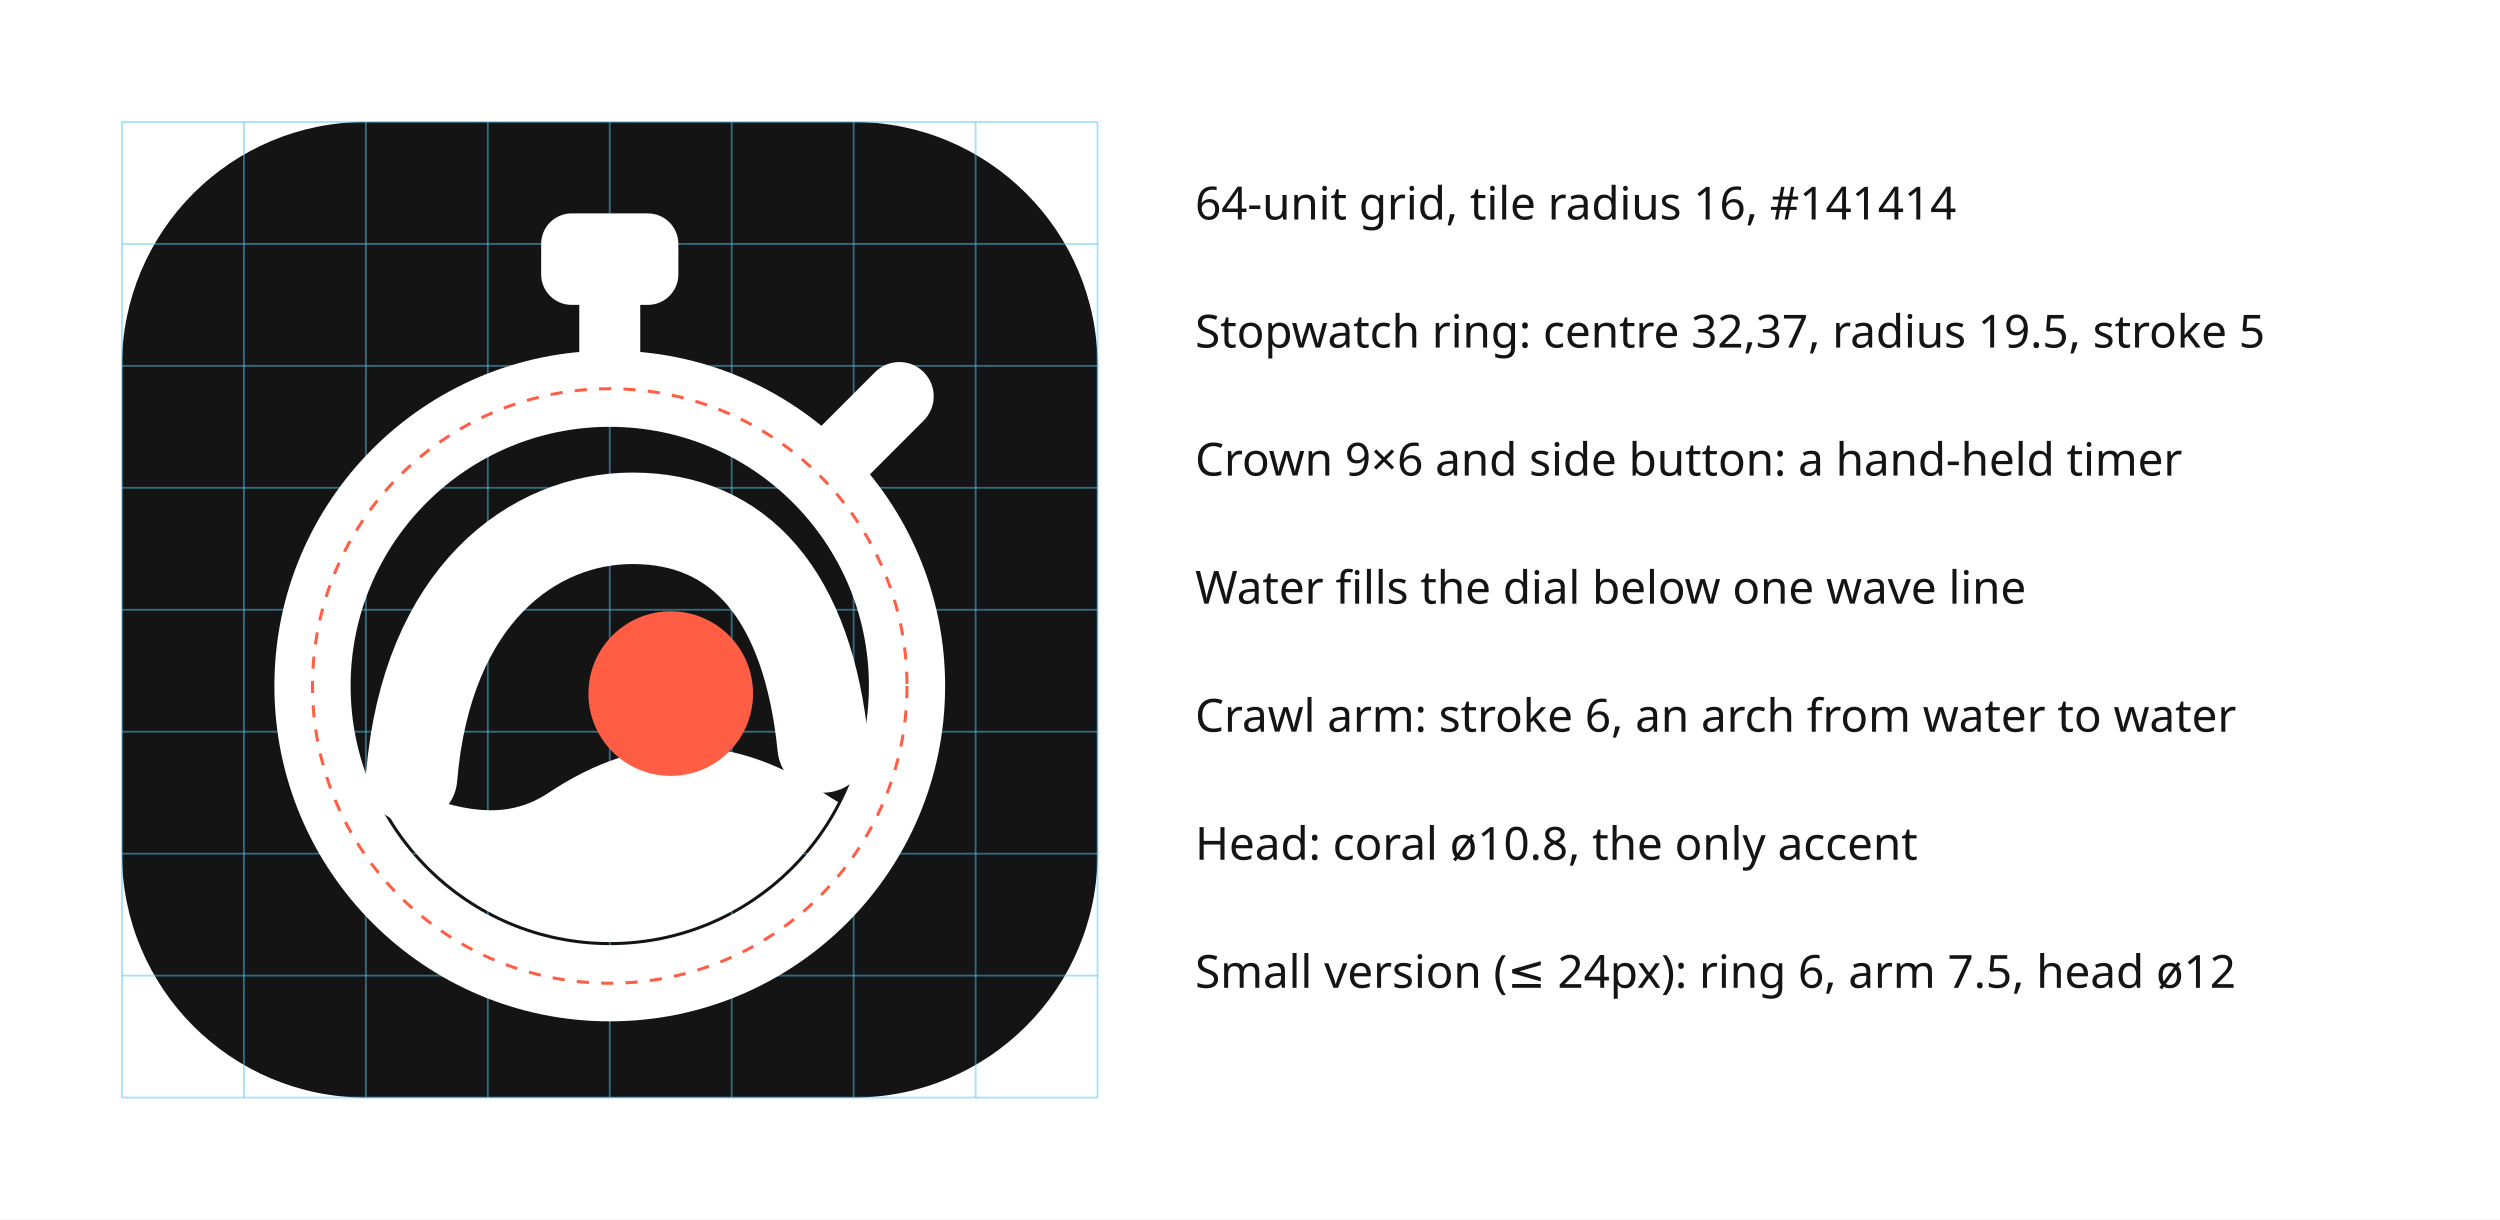
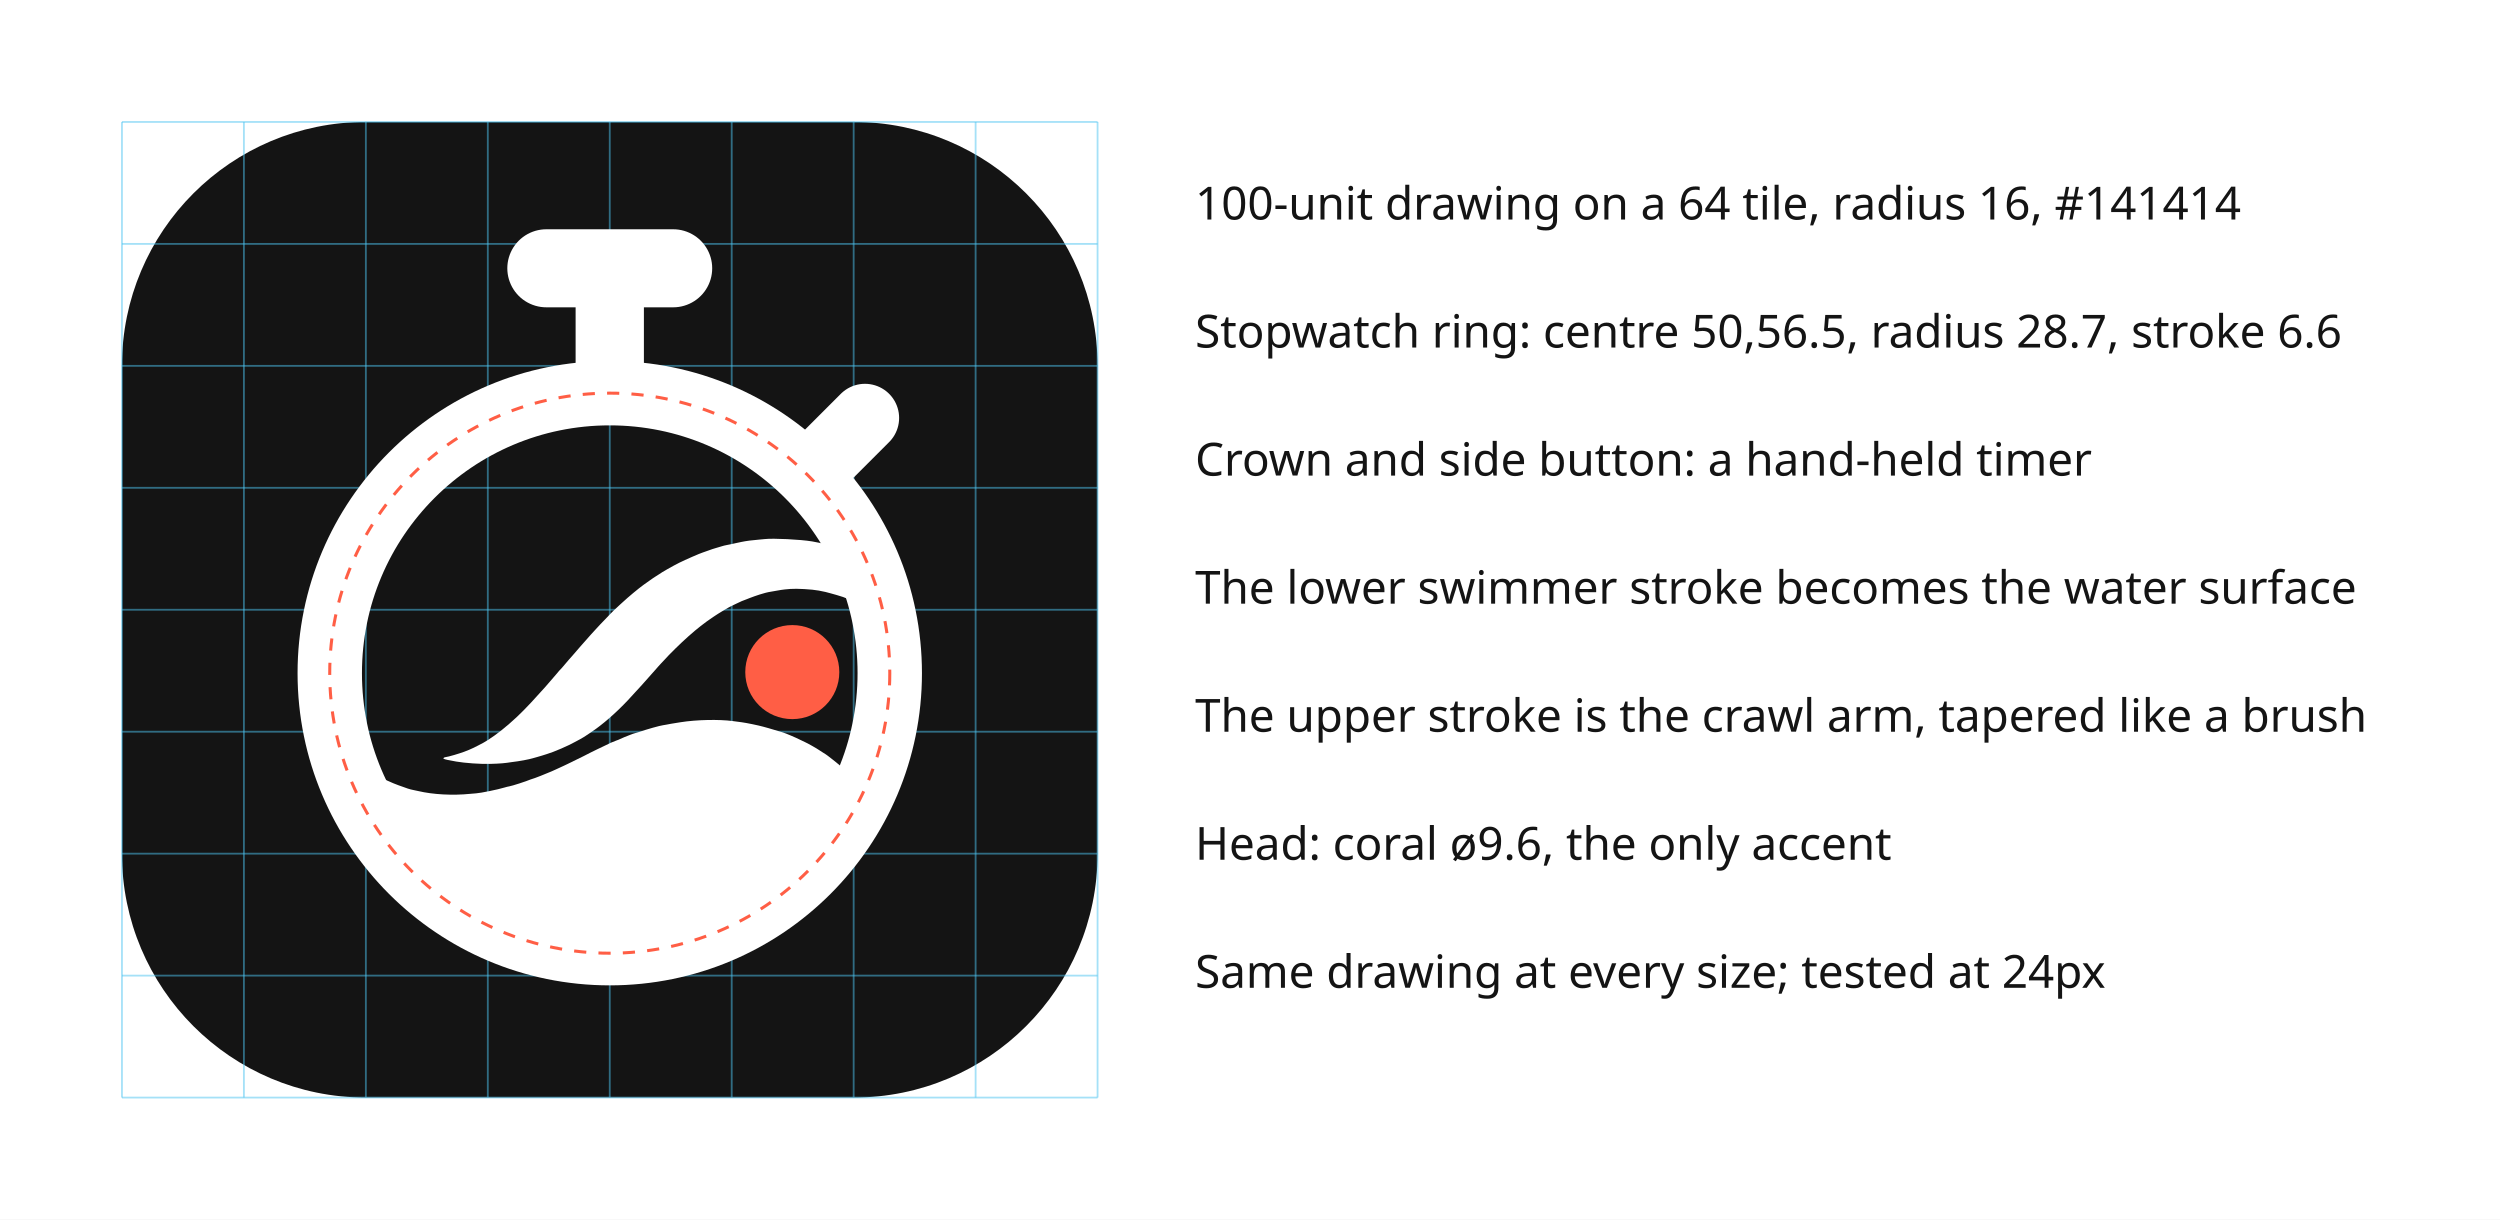
<svg xmlns="http://www.w3.org/2000/svg" viewBox="0 0 820 400" width="820" height="400" role="img" aria-label="Swimcro symbol construction">
  <rect width="820" height="400" fill="#FFFFFF" />
  <rect x="40" y="40" width="320" height="320" rx="80" fill="#141414" />
  <line x1="40" y1="40" x2="40" y2="360" stroke="#4CC3F0" stroke-width="0.6" opacity="0.5" />
  <line x1="40" y1="40" x2="360" y2="40" stroke="#4CC3F0" stroke-width="0.6" opacity="0.5" />
  <line x1="80" y1="40" x2="80" y2="360" stroke="#4CC3F0" stroke-width="0.6" opacity="0.5" />
  <line x1="40" y1="80" x2="360" y2="80" stroke="#4CC3F0" stroke-width="0.6" opacity="0.5" />
  <line x1="120" y1="40" x2="120" y2="360" stroke="#4CC3F0" stroke-width="0.6" opacity="0.5" />
  <line x1="40" y1="120" x2="360" y2="120" stroke="#4CC3F0" stroke-width="0.6" opacity="0.5" />
  <line x1="160" y1="40" x2="160" y2="360" stroke="#4CC3F0" stroke-width="0.6" opacity="0.5" />
  <line x1="40" y1="160" x2="360" y2="160" stroke="#4CC3F0" stroke-width="0.6" opacity="0.5" />
  <line x1="200" y1="40" x2="200" y2="360" stroke="#4CC3F0" stroke-width="0.6" opacity="0.5" />
  <line x1="40" y1="200" x2="360" y2="200" stroke="#4CC3F0" stroke-width="0.6" opacity="0.5" />
  <line x1="240" y1="40" x2="240" y2="360" stroke="#4CC3F0" stroke-width="0.6" opacity="0.5" />
  <line x1="40" y1="240" x2="360" y2="240" stroke="#4CC3F0" stroke-width="0.6" opacity="0.5" />
  <line x1="280" y1="40" x2="280" y2="360" stroke="#4CC3F0" stroke-width="0.6" opacity="0.5" />
  <line x1="40" y1="280" x2="360" y2="280" stroke="#4CC3F0" stroke-width="0.6" opacity="0.5" />
  <line x1="320" y1="40" x2="320" y2="360" stroke="#4CC3F0" stroke-width="0.6" opacity="0.5" />
  <line x1="40" y1="320" x2="360" y2="320" stroke="#4CC3F0" stroke-width="0.6" opacity="0.5" />
  <line x1="360" y1="40" x2="360" y2="360" stroke="#4CC3F0" stroke-width="0.6" opacity="0.5" />
  <line x1="40" y1="360" x2="360" y2="360" stroke="#4CC3F0" stroke-width="0.6" opacity="0.5" />
  <g transform="translate(40 40) scale(5)">
-     <defs>
+     <g transform="scale(0.64)">
+       <line x1="50" y1="25.5" x2="50" y2="17.5" stroke="#FFFFFF" stroke-width="7" stroke-linecap="round" />
+       <line x1="43.5" y1="15" x2="56.5" y2="15" stroke="#FFFFFF" stroke-width="8" stroke-linecap="round" />
+       <line x1="72.27" y1="34.23" x2="76.16" y2="30.34" stroke="#FFFFFF" stroke-width="7" stroke-linecap="round" />
+       <circle cx="50" cy="56.5" r="28.7" fill="none" stroke="#FFFFFF" stroke-width="6.6" />
      <clipPath id="ccn">
-         <circle cx="32" cy="37" r="16.8" />
+         <circle cx="50" cy="56.5" r="25.9" />
      </clipPath>
-     </defs>
-     <rect x="27.5" y="6" width="9" height="6" rx="2" fill="#FFFFFF" />
-     <path d="M32 12 V16" stroke="#FFFFFF" stroke-width="4" stroke-linecap="round" />
-     <path d="M47.5 21.5 L51 18" stroke="#FFFFFF" stroke-width="4.5" stroke-linecap="round" />
-     <circle cx="32" cy="37" r="19.5" fill="none" stroke="#FFFFFF" stroke-width="5" />
-     <path clip-path="url(#ccn)" d="M10 44 C16 40 22 48 28 44 S40 40 46 44 S58 48 62 44 V64 H10Z" fill="#FFFFFF" />
-     <path d="M19 43 C20 31 27 26 33.5 26 C40.5 26 45 31 46 41" fill="none" stroke="#FFFFFF" stroke-width="6" stroke-linecap="round" />
-     <circle cx="36" cy="37.5" r="5.4" fill="#FF5E45" />
+       <path d="M20.6 68.77 L21.04 68.77 L21.44 68.79 L21.83 68.88 L22.23 68.9 L22.62 68.99 L23.01 69.08 L23.4 69.23 L23.79 69.39 L24.18 69.48 L24.57 69.57 L24.96 69.79 L25.34 70.01 L25.73 70.16 L26.12 70.38 L26.51 70.54 L26.9 70.62 L27.29 70.78 L27.68 70.93 L28.07 71.02 L28.46 71.18 L28.85 71.26 L29.24 71.42 L29.63 71.44 L30.03 71.46 L30.42 71.62 L30.82 71.64 L31.21 71.73 L31.6 71.75 L32 71.77 L32.4 71.8 L32.79 71.82 L33.19 71.84 L33.59 71.86 L33.98 71.82 L34.38 71.77 L34.78 71.8 L35.18 71.75 L35.58 71.71 L35.98 71.73 L36.38 71.69 L36.78 71.64 L37.18 71.54 L37.58 71.43 L37.98 71.38 L38.38 71.34 L38.78 71.29 L39.19 71.18 L39.59 71.08 L39.99 70.97 L40.4 70.86 L40.8 70.68 L41.21 70.57 L41.61 70.46 L42.02 70.35 L42.42 70.18 L42.83 70.07 L43.23 69.96 L43.64 69.71 L44.04 69.6 L44.46 69.36 L44.86 69.19 L45.27 69.08 L45.68 68.84 L46.08 68.66 L46.49 68.48 L46.9 68.31 L47.31 68.07 L47.72 67.89 L48.13 67.72 L48.54 67.47 L48.94 67.3 L49.35 67.12 L49.76 66.88 L50.17 66.77 L50.57 66.59 L50.98 66.35 L51.39 66.18 L51.8 66 L52.2 65.89 L52.61 65.72 L53.01 65.61 L53.42 65.43 L53.83 65.26 L54.23 65.15 L54.64 64.97 L55.04 64.86 L55.44 64.82 L55.85 64.64 L56.25 64.53 L56.65 64.49 L57.06 64.38 L57.46 64.27 L57.86 64.16 L58.27 64.05 L58.67 64 L59.07 63.9 L59.47 63.85 L59.87 63.87 L60.27 63.83 L60.67 63.79 L61.07 63.68 L61.47 63.63 L61.87 63.66 L62.26 63.68 L62.66 63.7 L63.06 63.66 L63.45 63.68 L63.85 63.7 L64.25 63.72 L64.64 63.81 L65.03 63.83 L65.43 63.92 L65.82 63.94 L66.22 64.03 L66.61 64.12 L67 64.14 L67.4 64.23 L67.79 64.32 L68.18 64.48 L68.57 64.56 L68.96 64.72 L69.35 64.81 L69.74 65.03 L70.12 65.18 L70.52 65.27 L70.9 65.49 L71.29 65.64 L71.68 65.86 L72.06 66.09 L72.45 66.31 L72.83 66.59 L73.21 66.81 L73.6 67.03 L73.98 67.32 L74.36 67.61 L74.74 67.96 L75.11 68.31 L75.49 68.66 L75.87 69.08 L76.24 69.57 L77.74 71.57 L79.4 75.57 L79.4 100 L20.6 100 Z" fill="#FFFFFF" clip-path="url(#ccn)" />
+       <g transform="matrix(0.13204 0.00745 -0.00745 0.13204 20.001 26.191)">
+         <path d="M123.25 361.49 C130.37 360.99 134.94 360.45 144.5 358.97 C149.13 358.25 151.13 357.87 156 356.75 C157.17 356.48 158.91 356.13 159.88 355.97 C161.58 355.69 164.59 354.94 169.12 353.67 C170.36 353.32 173.51 352.28 176.12 351.37 C178.74 350.45 181.38 349.56 182 349.39 C184.69 348.63 191.52 345.91 196.12 343.75 C197.36 343.17 198.98 342.49 199.71 342.23 C200.45 341.97 201.69 341.41 202.46 340.99 C203.24 340.57 205.28 339.6 207 338.83 C208.72 338.05 210.52 337.18 211 336.87 C211.48 336.57 212.75 335.92 213.81 335.43 C214.87 334.94 216.76 333.97 217.99 333.27 C219.23 332.57 220.36 332 220.51 332 C220.66 332 221.59 331.53 222.58 330.95 C223.57 330.37 225.5 329.32 226.88 328.62 C228.25 327.91 231.4 326.22 233.88 324.87 C236.35 323.51 238.82 322.18 239.38 321.91 C239.93 321.63 242.12 320.46 244.25 319.29 C254 313.94 278.29 301.95 281.02 301.13 C281.72 300.92 286.43 298.9 289.5 297.5 C292.53 296.12 293.36 295.79 295.75 295.01 C296.92 294.62 298.77 293.94 299.88 293.5 C300.98 293.05 302.27 292.54 302.75 292.37 C304.05 291.91 306.03 291.19 309.25 290.01 C310.83 289.43 313.14 288.7 314.38 288.38 C315.61 288.06 317.64 287.5 318.88 287.12 C320.11 286.75 321.91 286.25 322.88 286 C323.84 285.75 324.91 285.43 325.25 285.3 C325.59 285.17 326.44 284.99 327.12 284.89 C327.81 284.8 328.94 284.56 329.62 284.37 C332.46 283.57 342.17 281.9 346.25 281.51 C358.62 280.34 375.36 280.67 383.62 282.25 C384.31 282.38 386.45 282.78 388.38 283.13 C393.93 284.13 397.22 284.95 403.88 286.96 C405.66 287.5 407.93 288.18 408.92 288.47 C409.9 288.76 411.47 289.35 412.42 289.77 C413.36 290.19 415.14 290.94 416.37 291.42 C421.34 293.37 426.21 295.72 431.21 298.6 C432.91 299.58 434.95 300.73 435.74 301.16 C437.48 302.1 441.28 304.63 443.45 306.29 C446.26 308.44 446.6 307.74 444.61 303.88 C438.95 292.93 428.75 282.06 416 273.41 C414.42 272.34 412.51 271.01 411.75 270.47 C410.99 269.93 409.36 268.97 408.12 268.33 C406.89 267.7 405.43 266.88 404.88 266.5 C403.45 265.52 395.13 261.41 393.5 260.87 C392.74 260.62 390.89 259.86 389.38 259.18 C386.33 257.82 378.21 254.89 375.88 254.32 C371.17 253.17 366.15 251.98 364.62 251.65 C363.66 251.45 361.81 251.04 360.5 250.76 C356.8 249.94 347.46 248.56 343.74 248.27 C341.89 248.13 338.69 247.89 336.63 247.73 C325.94 246.9 308.41 248.27 296.4 250.89 C289.97 252.28 286.71 253.03 285.5 253.39 C284.88 253.57 283.7 253.84 282.88 253.99 C280.58 254.39 270.36 257.9 265 260.13 C264.24 260.44 262.85 260.94 261.9 261.24 C260.95 261.53 259.15 262.26 257.9 262.86 C256.65 263.45 254.69 264.36 253.54 264.87 C252.39 265.38 250.93 266.13 250.28 266.53 C249.63 266.93 248.26 267.58 247.24 267.96 C245.55 268.59 241.63 270.63 238 272.76 C237.24 273.2 234.94 274.46 232.88 275.56 C230.81 276.66 228.56 277.93 227.88 278.38 C227.19 278.83 224.86 280.19 222.7 281.41 C217.13 284.56 212.02 287.43 211 287.99 C210.52 288.25 209.11 289.02 207.88 289.7 C206.64 290.38 204.22 291.67 202.5 292.56 C200.78 293.45 199.04 294.36 198.62 294.58 C195.61 296.18 184.52 301.25 184.02 301.25 C183.86 301.25 183.3 301.47 182.78 301.74 C179.74 303.28 168.65 307.58 166.62 307.99 C165.8 308.16 164.1 308.68 162.84 309.15 C158.05 310.93 144.5 314.51 141.22 314.86 C140.34 314.96 138.28 315.25 136.62 315.51 C123.18 317.64 107.99 317.68 96.38 315.63 C95.28 315.44 93.42 315.15 92.25 314.99 C89.76 314.65 87.64 314.1 80.75 311.99 C77.58 311.02 75.7 310.36 72.29 309.02 C70.88 308.46 69.55 308 69.35 308 C68.89 308 67.03 307.22 61.5 304.7 C53.59 301.1 51.28 300.53 45.8 300.84 C41.96 301.05 41.14 301.26 37.83 302.89 C32.41 305.57 29.06 309.34 27.1 314.99 C25.56 319.45 25.63 323.2 27.36 328.23 C28.44 331.39 29.13 332.71 31.02 335.26 C35.41 341.18 41.95 346.01 51.62 350.46 C56.85 352.87 57.8 353.28 59.25 353.77 C60.01 354.02 61.3 354.47 62.12 354.76 C69.46 357.39 86.54 360.69 96.88 361.47 C100.88 361.77 119.02 361.79 123.25 361.49 Z" fill="#FFFFFF" />
+         <path d="M150.62 291.48 C158.64 290.79 161.94 290.33 167.5 289.12 C168.94 288.8 170.97 288.41 172 288.25 C173.03 288.09 175.11 287.62 176.62 287.2 C178.14 286.79 179.99 286.3 180.75 286.11 C181.51 285.92 182.52 285.61 183 285.41 C183.48 285.21 184.89 284.74 186.12 284.35 C187.36 283.97 189.33 283.27 190.5 282.8 C191.67 282.33 193.36 281.69 194.25 281.38 C199.35 279.6 211.25 273.62 216.1 270.41 C217.21 269.67 218.8 268.69 219.62 268.24 C220.45 267.78 221.74 266.93 222.5 266.34 C223.26 265.74 225.33 264.18 227.11 262.86 C235.66 256.53 245.67 246.82 254.63 236.16 C257.04 233.3 257.75 232.43 260.05 229.52 C260.64 228.78 261.8 227.37 262.63 226.4 C263.46 225.42 264.78 223.78 265.57 222.75 C267.59 220.11 271.24 215.5 274.39 211.62 C275.28 210.53 276.37 209.12 276.82 208.51 C277.26 207.89 278.14 206.82 278.77 206.13 C279.39 205.44 280.35 204.31 280.89 203.62 C284.57 198.95 292.81 189.88 298.74 184 C305.14 177.64 310.21 173.19 316.92 168.06 C321.03 164.91 329.39 159.25 330.88 158.61 C331.29 158.43 332.69 157.66 334 156.88 C336.53 155.39 340.48 153.41 342.11 152.84 C342.66 152.64 343.6 152.21 344.22 151.86 C344.83 151.52 346.52 150.78 347.98 150.22 C349.43 149.66 351.24 148.93 352 148.61 C354.1 147.72 358.7 146.28 360.38 145.99 C361.2 145.84 363.39 145.33 365.25 144.85 C367.11 144.37 369.75 143.82 371.12 143.61 C372.5 143.41 374.45 143.13 375.45 142.98 C380.27 142.29 392.11 142.3 397.5 143 C401.59 143.53 404.25 143.99 406.88 144.62 C408.39 144.98 410.52 145.45 411.62 145.67 C414.09 146.15 418.79 147.48 421.12 148.37 C422.09 148.73 423.55 149.26 424.38 149.54 C425.2 149.82 427.42 150.71 429.3 151.52 C431.19 152.34 432.85 153 433 153 C433.15 153 433.69 153.22 434.2 153.49 C434.71 153.76 436.31 154.5 437.75 155.14 C439.19 155.78 441.33 156.73 442.5 157.25 C445.21 158.45 448.11 159.04 451.47 159.07 C456.29 159.12 458.37 158.33 461.25 155.36 C467.8 148.6 465.95 138.88 456.47 130.21 C452.44 126.53 443.9 121.09 438.25 118.6 C436.94 118.03 434.86 117.05 433.62 116.43 C432.39 115.81 431.09 115.23 430.75 115.13 C430.08 114.95 428.94 114.53 425.38 113.15 C424.14 112.67 422 111.98 420.62 111.61 C417.79 110.84 414.94 110.03 412.38 109.25 C408.59 108.11 396.73 105.96 390.25 105.25 C381.06 104.24 359.96 104.38 353.5 105.5 C352.74 105.64 350.89 105.91 349.38 106.12 C344.05 106.84 338.95 107.81 335.5 108.75 C334.61 108.99 332.75 109.5 331.38 109.87 C330 110.24 328.37 110.7 327.75 110.89 C327.13 111.08 325.61 111.48 324.38 111.77 C323.14 112.06 321.45 112.58 320.62 112.92 C319.8 113.26 317.83 113.97 316.25 114.49 C314.67 115.02 312.02 116.06 310.38 116.81 C308.73 117.57 306.77 118.38 306.04 118.62 C304.37 119.17 292.73 125.04 288.38 127.54 C283.42 130.38 274.84 135.93 273.38 137.24 C273.1 137.49 272.03 138.26 271 138.95 C269.97 139.64 267.76 141.32 266.1 142.69 C264.43 144.06 262.46 145.63 261.72 146.18 C260.97 146.73 259.47 148.02 258.37 149.04 C257.27 150.06 255.31 151.86 254 153.03 C249.77 156.85 238.51 168.39 236.98 170.47 C236.62 170.97 235.11 172.72 233.64 174.38 C232.16 176.03 230.51 177.94 229.98 178.62 C229.44 179.31 227.82 181.28 226.37 183 C224.93 184.72 223.38 186.62 222.93 187.22 C222.49 187.83 221.17 189.51 220 190.95 C218.83 192.39 217.22 194.43 216.42 195.47 C215.62 196.52 214.49 197.97 213.92 198.7 C213.34 199.43 212.03 201.14 211 202.51 C209.97 203.87 208.26 206.05 207.2 207.34 C206.14 208.63 204.75 210.46 204.11 211.41 C203.47 212.35 202.59 213.52 202.15 214 C200.89 215.39 199.44 217.22 198.01 219.23 C197.28 220.26 195.21 222.96 193.4 225.23 C191.59 227.51 189.93 229.66 189.71 230 C189.49 230.34 188.08 232.07 186.59 233.83 C185.1 235.59 183.45 237.61 182.94 238.33 C182.42 239.04 181.01 240.77 179.81 242.18 C178.61 243.58 176.2 246.39 174.46 248.43 C168.57 255.3 158.92 264.66 152.72 269.5 C148.46 272.83 146.08 274.56 144.62 275.4 C143.8 275.88 142.14 276.87 140.94 277.61 C136.44 280.38 131.17 282.96 126.62 284.64 C125.39 285.09 123.59 285.76 122.62 286.13 C120.45 286.96 116.26 288.24 115.72 288.25 C115.49 288.25 115.05 288.46 114.73 288.71 C114.16 289.18 114.16 289.18 114.77 289.57 C115.37 289.95 118.13 290.4 124.5 291.14 C131.18 291.93 143.6 292.09 150.62 291.48 Z" fill="#FFFFFF" />
+       </g>
+       <circle cx="68.71" cy="56.39" r="4.82" fill="#FF5E45" />
+     </g>
  </g>
-   <circle cx="200" cy="225" r="97.5" fill="none" stroke="#FF5E45" stroke-width="1" stroke-dasharray="4 4" />
-   <text x="392" y="72" font-family="IBM Plex Sans, sans-serif" font-size="15" fill="#141414">64-unit grid, tile radius 16, #141414</text>
-   <text x="392" y="114" font-family="IBM Plex Sans, sans-serif" font-size="15" fill="#141414">Stopwatch ring: centre 32,37, radius 19.5, stroke 5</text>
-   <text x="392" y="156" font-family="IBM Plex Sans, sans-serif" font-size="15" fill="#141414">Crown 9×6 and side button: a hand-held timer</text>
-   <text x="392" y="198" font-family="IBM Plex Sans, sans-serif" font-size="15" fill="#141414">Water fills the dial below one wave line</text>
-   <text x="392" y="240" font-family="IBM Plex Sans, sans-serif" font-size="15" fill="#141414">Crawl arm: stroke 6, an arch from water to water</text>
-   <text x="392" y="282" font-family="IBM Plex Sans, sans-serif" font-size="15" fill="#141414">Head: coral ø10.8, the only accent</text>
-   <text x="392" y="324" font-family="IBM Plex Sans, sans-serif" font-size="15" fill="#141414">Small version (≤ 24px): ring 6, arm 7.5, head ø12</text>
+   <circle cx="200" cy="220.8" r="91.85" fill="none" stroke="#FF5E45" stroke-width="1" stroke-dasharray="4 4" />
+   <text x="392" y="72" font-family="IBM Plex Sans, sans-serif" font-size="15" fill="#141414">100-unit drawing on a 64 tile, radius 16, #141414</text>
+   <text x="392" y="114" font-family="IBM Plex Sans, sans-serif" font-size="15" fill="#141414">Stopwatch ring: centre 50,56.5, radius 28.7, stroke 6.6</text>
+   <text x="392" y="156" font-family="IBM Plex Sans, sans-serif" font-size="15" fill="#141414">Crown and side button: a hand-held timer</text>
+   <text x="392" y="198" font-family="IBM Plex Sans, sans-serif" font-size="15" fill="#141414">The lower swimmer stroke becomes the water surface</text>
+   <text x="392" y="240" font-family="IBM Plex Sans, sans-serif" font-size="15" fill="#141414">The upper stroke is the crawl arm, tapered like a brush</text>
+   <text x="392" y="282" font-family="IBM Plex Sans, sans-serif" font-size="15" fill="#141414">Head: coral ø9.6, the only accent</text>
+   <text x="392" y="324" font-family="IBM Plex Sans, sans-serif" font-size="15" fill="#141414">Same drawing at every size; tested at 24px</text>
</svg>
